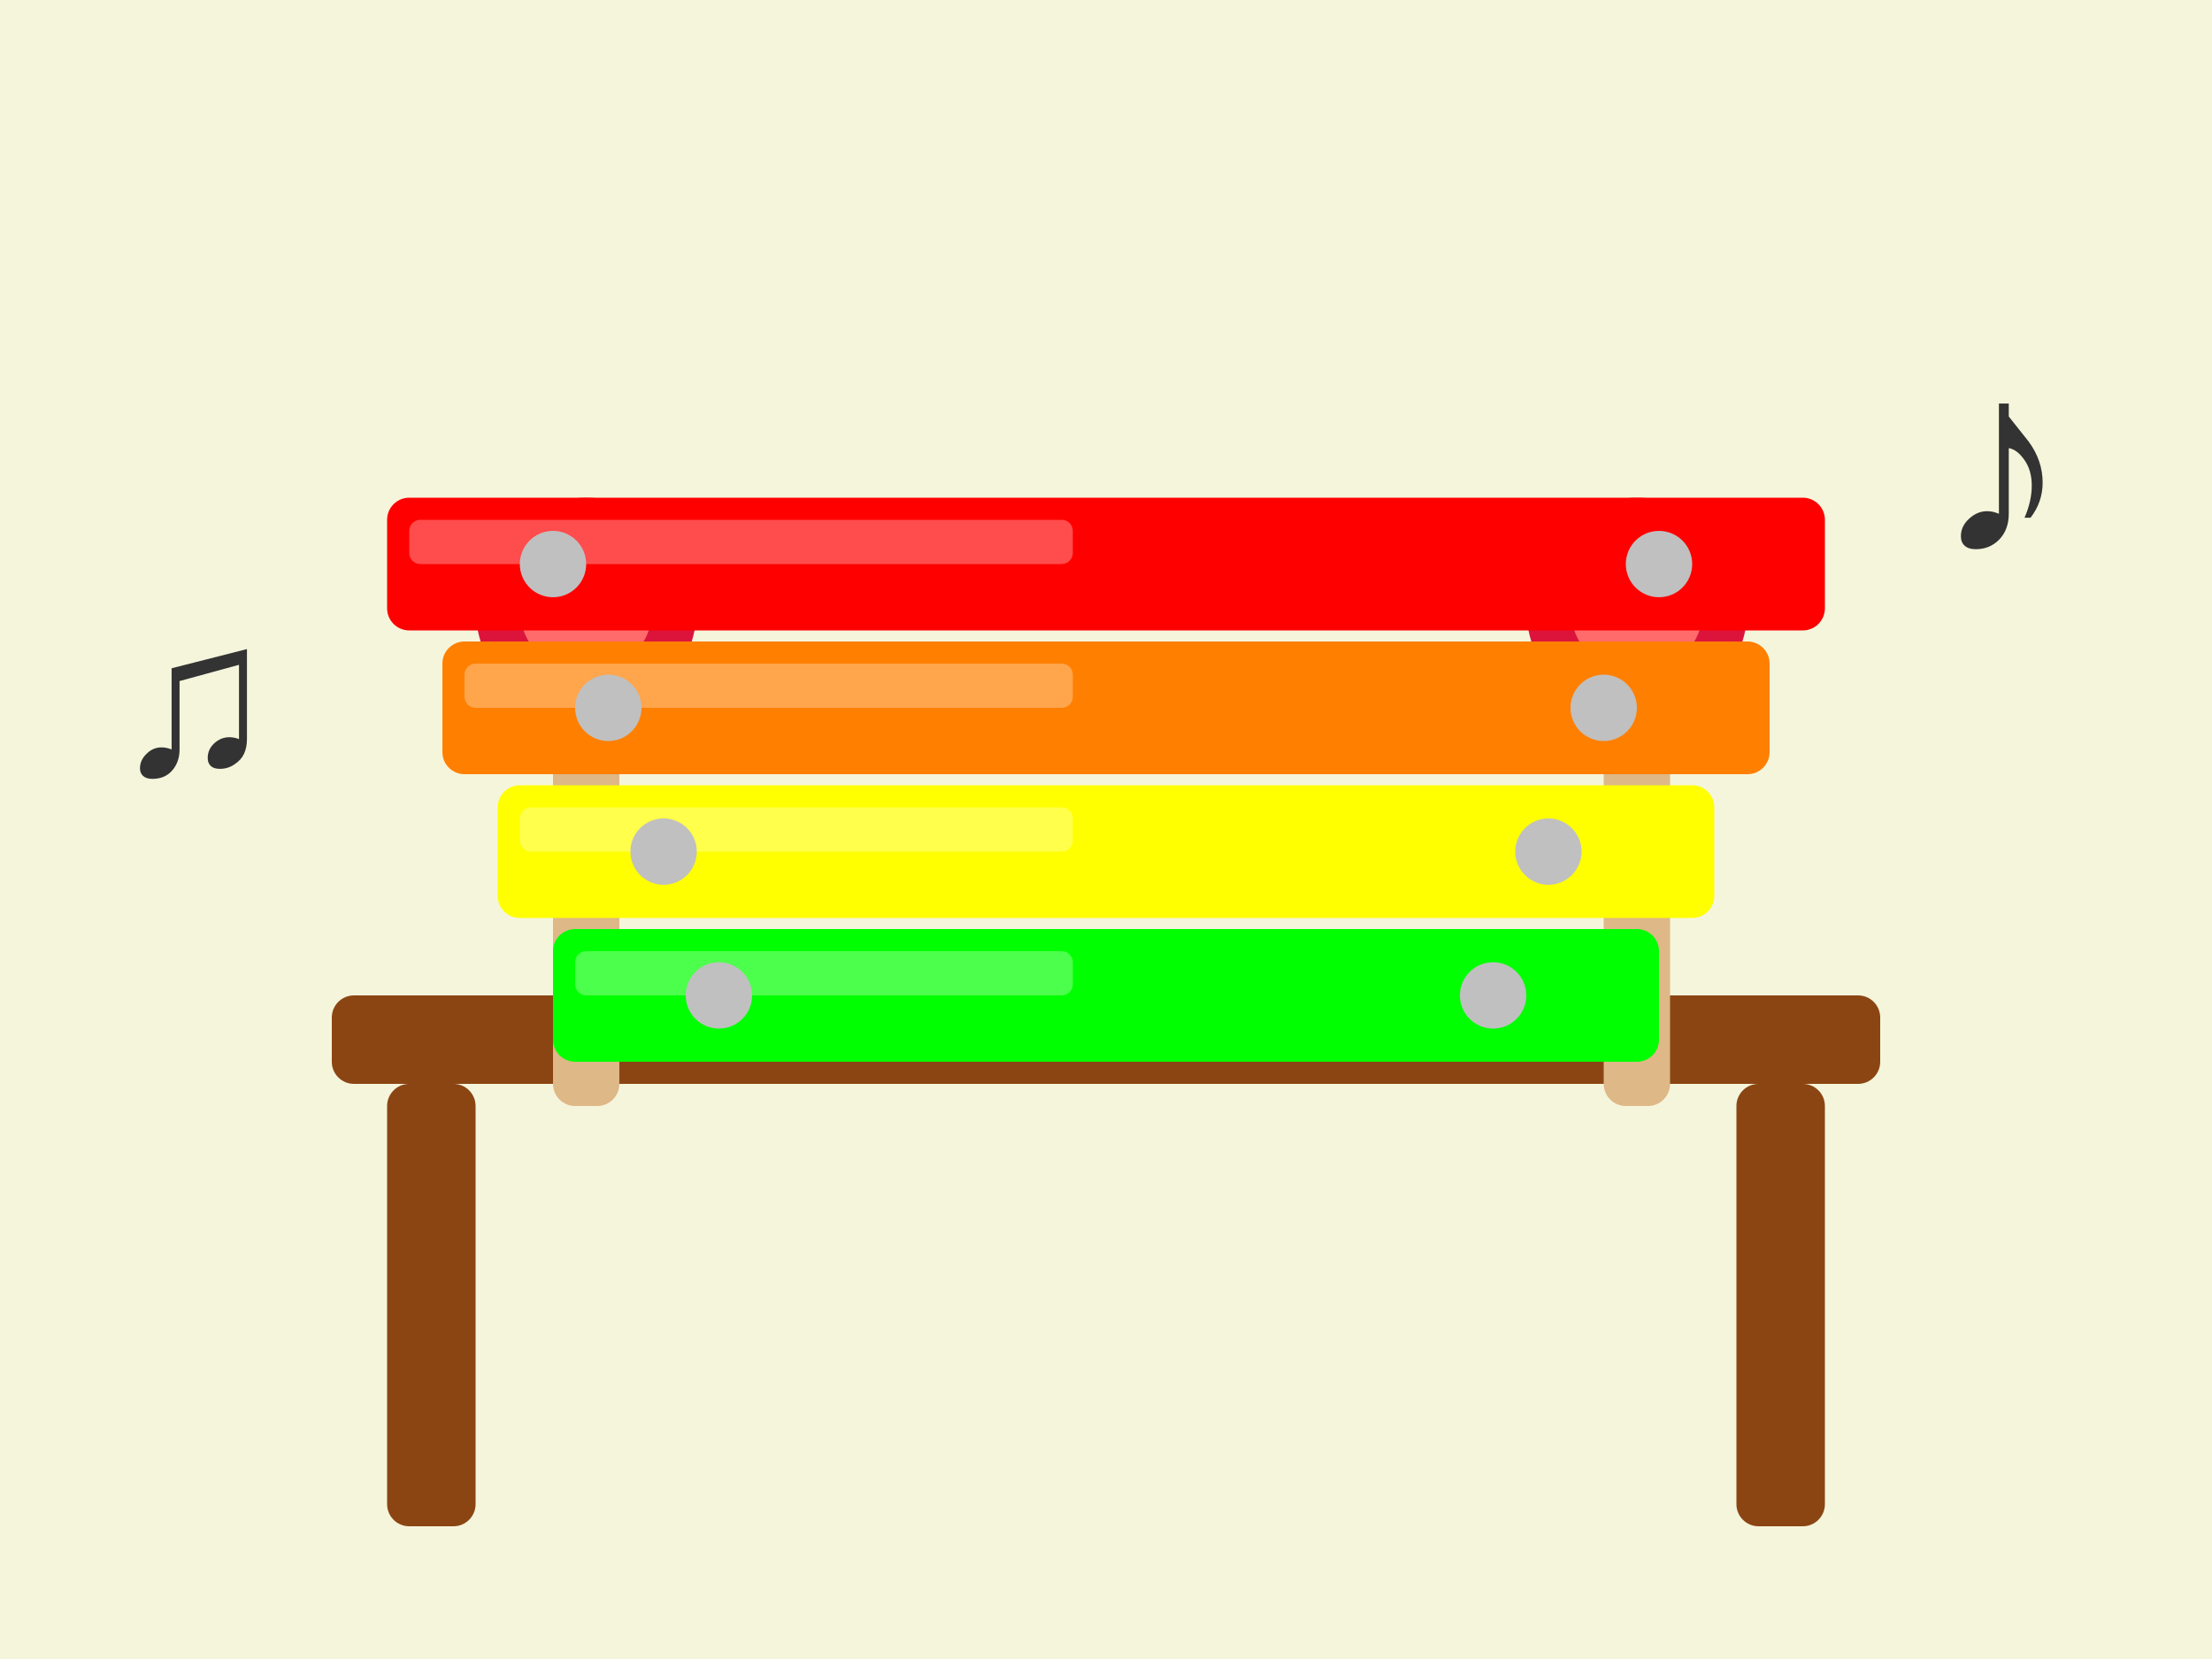
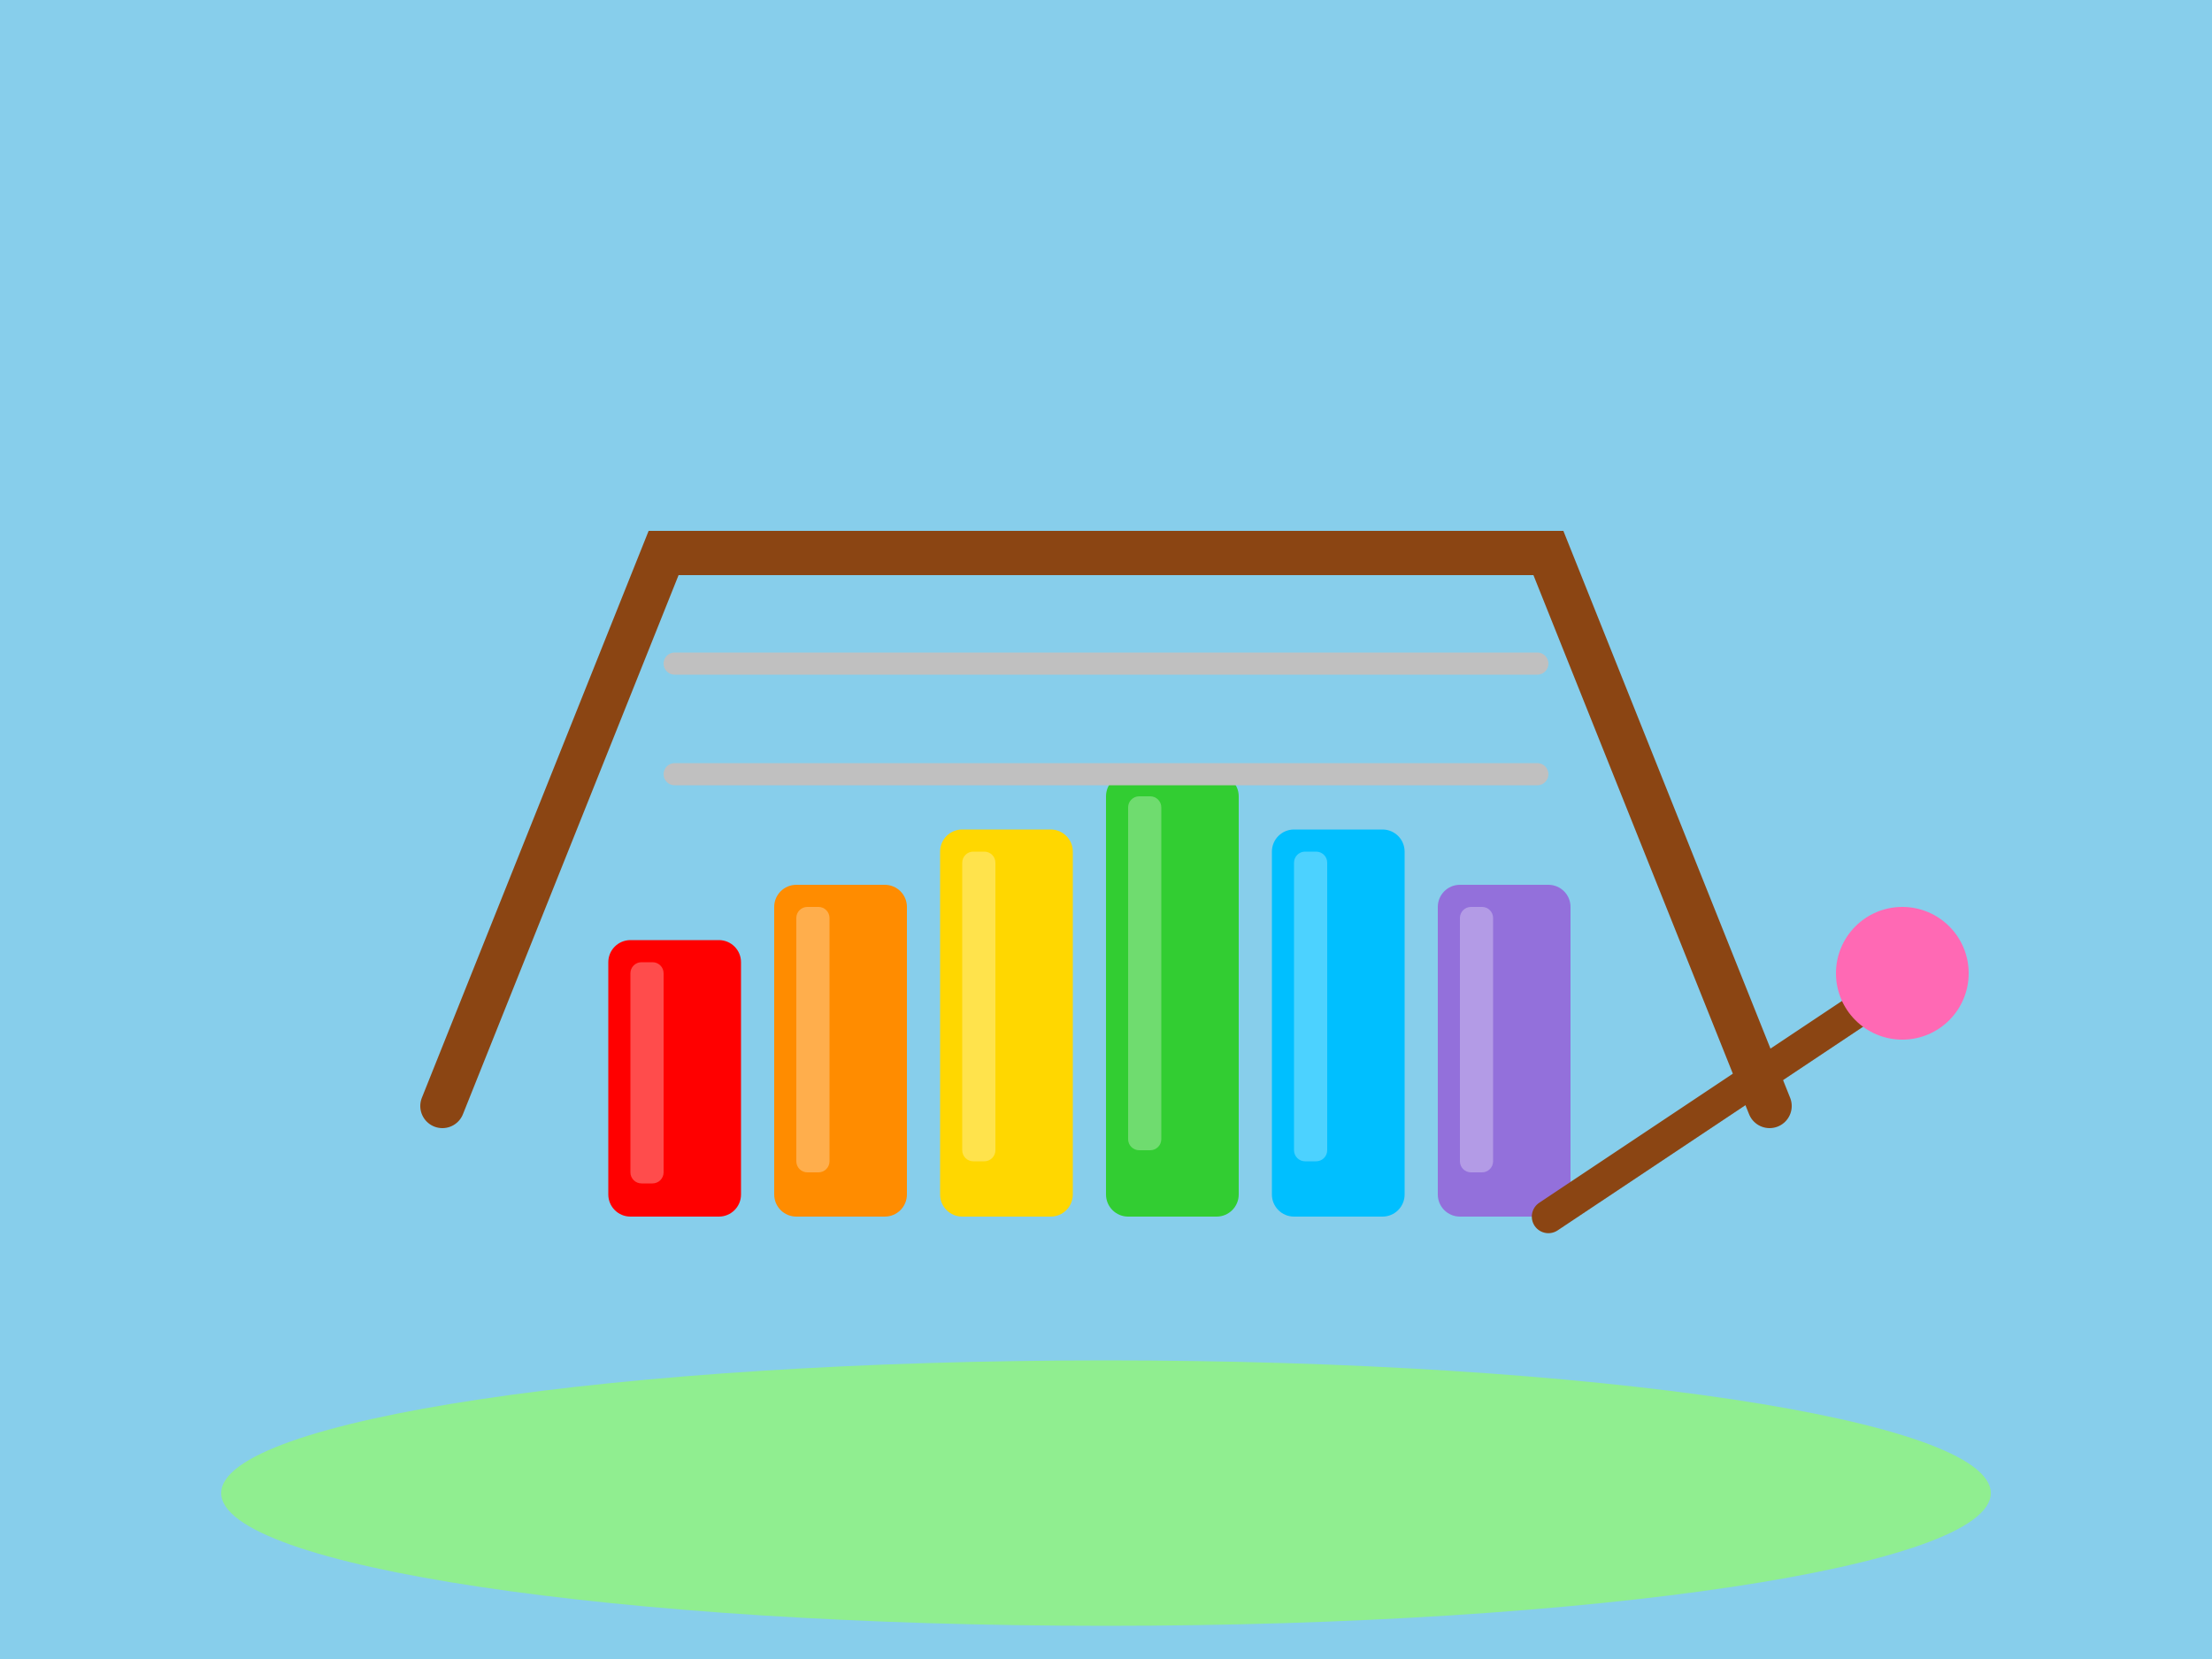
<svg xmlns="http://www.w3.org/2000/svg" viewBox="0 0 200 150">
-   <rect width="200" height="150" fill="#F5F5DC" />
-   <rect x="30" y="90" width="140" height="8" rx="2" fill="#8B4513" />
-   <rect x="35" y="98" width="8" height="40" rx="2" fill="#8B4513" />
-   <rect x="157" y="98" width="8" height="40" rx="2" fill="#8B4513" />
-   <rect x="145" y="60" width="6" height="40" rx="2" fill="#DEB887" />
-   <circle cx="148" cy="55" r="10" fill="#DC143C" />
-   <circle cx="148" cy="55" r="6" fill="#FF6B6B" />
-   <rect x="50" y="60" width="6" height="40" rx="2" fill="#DEB887" />
-   <circle cx="53" cy="55" r="10" fill="#DC143C" />
-   <circle cx="53" cy="55" r="6" fill="#FF6B6B" />
-   <rect x="35" y="45" width="130" height="12" rx="2" fill="#FF0000" />
-   <rect x="40" y="58" width="120" height="12" rx="2" fill="#FF7F00" />
-   <rect x="45" y="71" width="110" height="12" rx="2" fill="#FFFF00" />
-   <rect x="50" y="84" width="100" height="12" rx="2" fill="#00FF00" />
-   <rect x="37" y="47" width="60" height="4" rx="1" fill="white" opacity="0.3" />
-   <rect x="42" y="60" width="55" height="4" rx="1" fill="white" opacity="0.3" />
-   <rect x="47" y="73" width="50" height="4" rx="1" fill="white" opacity="0.3" />
-   <rect x="52" y="86" width="45" height="4" rx="1" fill="white" opacity="0.3" />
-   <circle cx="50" cy="51" r="3" fill="#C0C0C0" />
-   <circle cx="150" cy="51" r="3" fill="#C0C0C0" />
-   <circle cx="55" cy="64" r="3" fill="#C0C0C0" />
-   <circle cx="145" cy="64" r="3" fill="#C0C0C0" />
-   <circle cx="60" cy="77" r="3" fill="#C0C0C0" />
-   <circle cx="140" cy="77" r="3" fill="#C0C0C0" />
-   <circle cx="65" cy="90" r="3" fill="#C0C0C0" />
-   <circle cx="135" cy="90" r="3" fill="#C0C0C0" />
-   <text x="175" y="50" font-size="24" fill="#333">♪</text>
-   <text x="10" y="70" font-size="20" fill="#333">♫</text>
+   <rect width="200" height="150" fill="#87CEEB" />
+   <ellipse cx="100" cy="135" rx="80" ry="12" fill="#90EE90" />
+   <path d="M 40 100 L 60 50 L 140 50 L 160 100" stroke="#8B4513" stroke-width="4" fill="none" stroke-linecap="round" />
+   <rect x="55" y="85" width="12" height="25" rx="2" fill="#FF0000" />
+   <rect x="70" y="80" width="12" height="30" rx="2" fill="#FF8C00" />
+   <rect x="85" y="75" width="12" height="35" rx="2" fill="#FFD700" />
+   <rect x="100" y="70" width="12" height="40" rx="2" fill="#32CD32" />
+   <rect x="115" y="75" width="12" height="35" rx="2" fill="#00BFFF" />
+   <rect x="130" y="80" width="12" height="30" rx="2" fill="#9370DB" />
+   <rect x="57" y="87" width="3" height="20" rx="1" fill="white" opacity="0.3" />
+   <rect x="72" y="82" width="3" height="24" rx="1" fill="white" opacity="0.3" />
+   <rect x="87" y="77" width="3" height="28" rx="1" fill="white" opacity="0.3" />
+   <rect x="102" y="72" width="3" height="32" rx="1" fill="white" opacity="0.3" />
+   <rect x="117" y="77" width="3" height="28" rx="1" fill="white" opacity="0.3" />
+   <rect x="132" y="82" width="3" height="24" rx="1" fill="white" opacity="0.3" />
+   <line x1="61" y1="60" x2="139" y2="60" stroke="#C0C0C0" stroke-width="2" stroke-linecap="round" />
+   <line x1="61" y1="70" x2="139" y2="70" stroke="#C0C0C0" stroke-width="2" stroke-linecap="round" />
+   <line x1="140" y1="110" x2="170" y2="90" stroke="#8B4513" stroke-width="3" stroke-linecap="round" />
+   <circle cx="172" cy="88" r="6" fill="#FF69B4" />
</svg>
